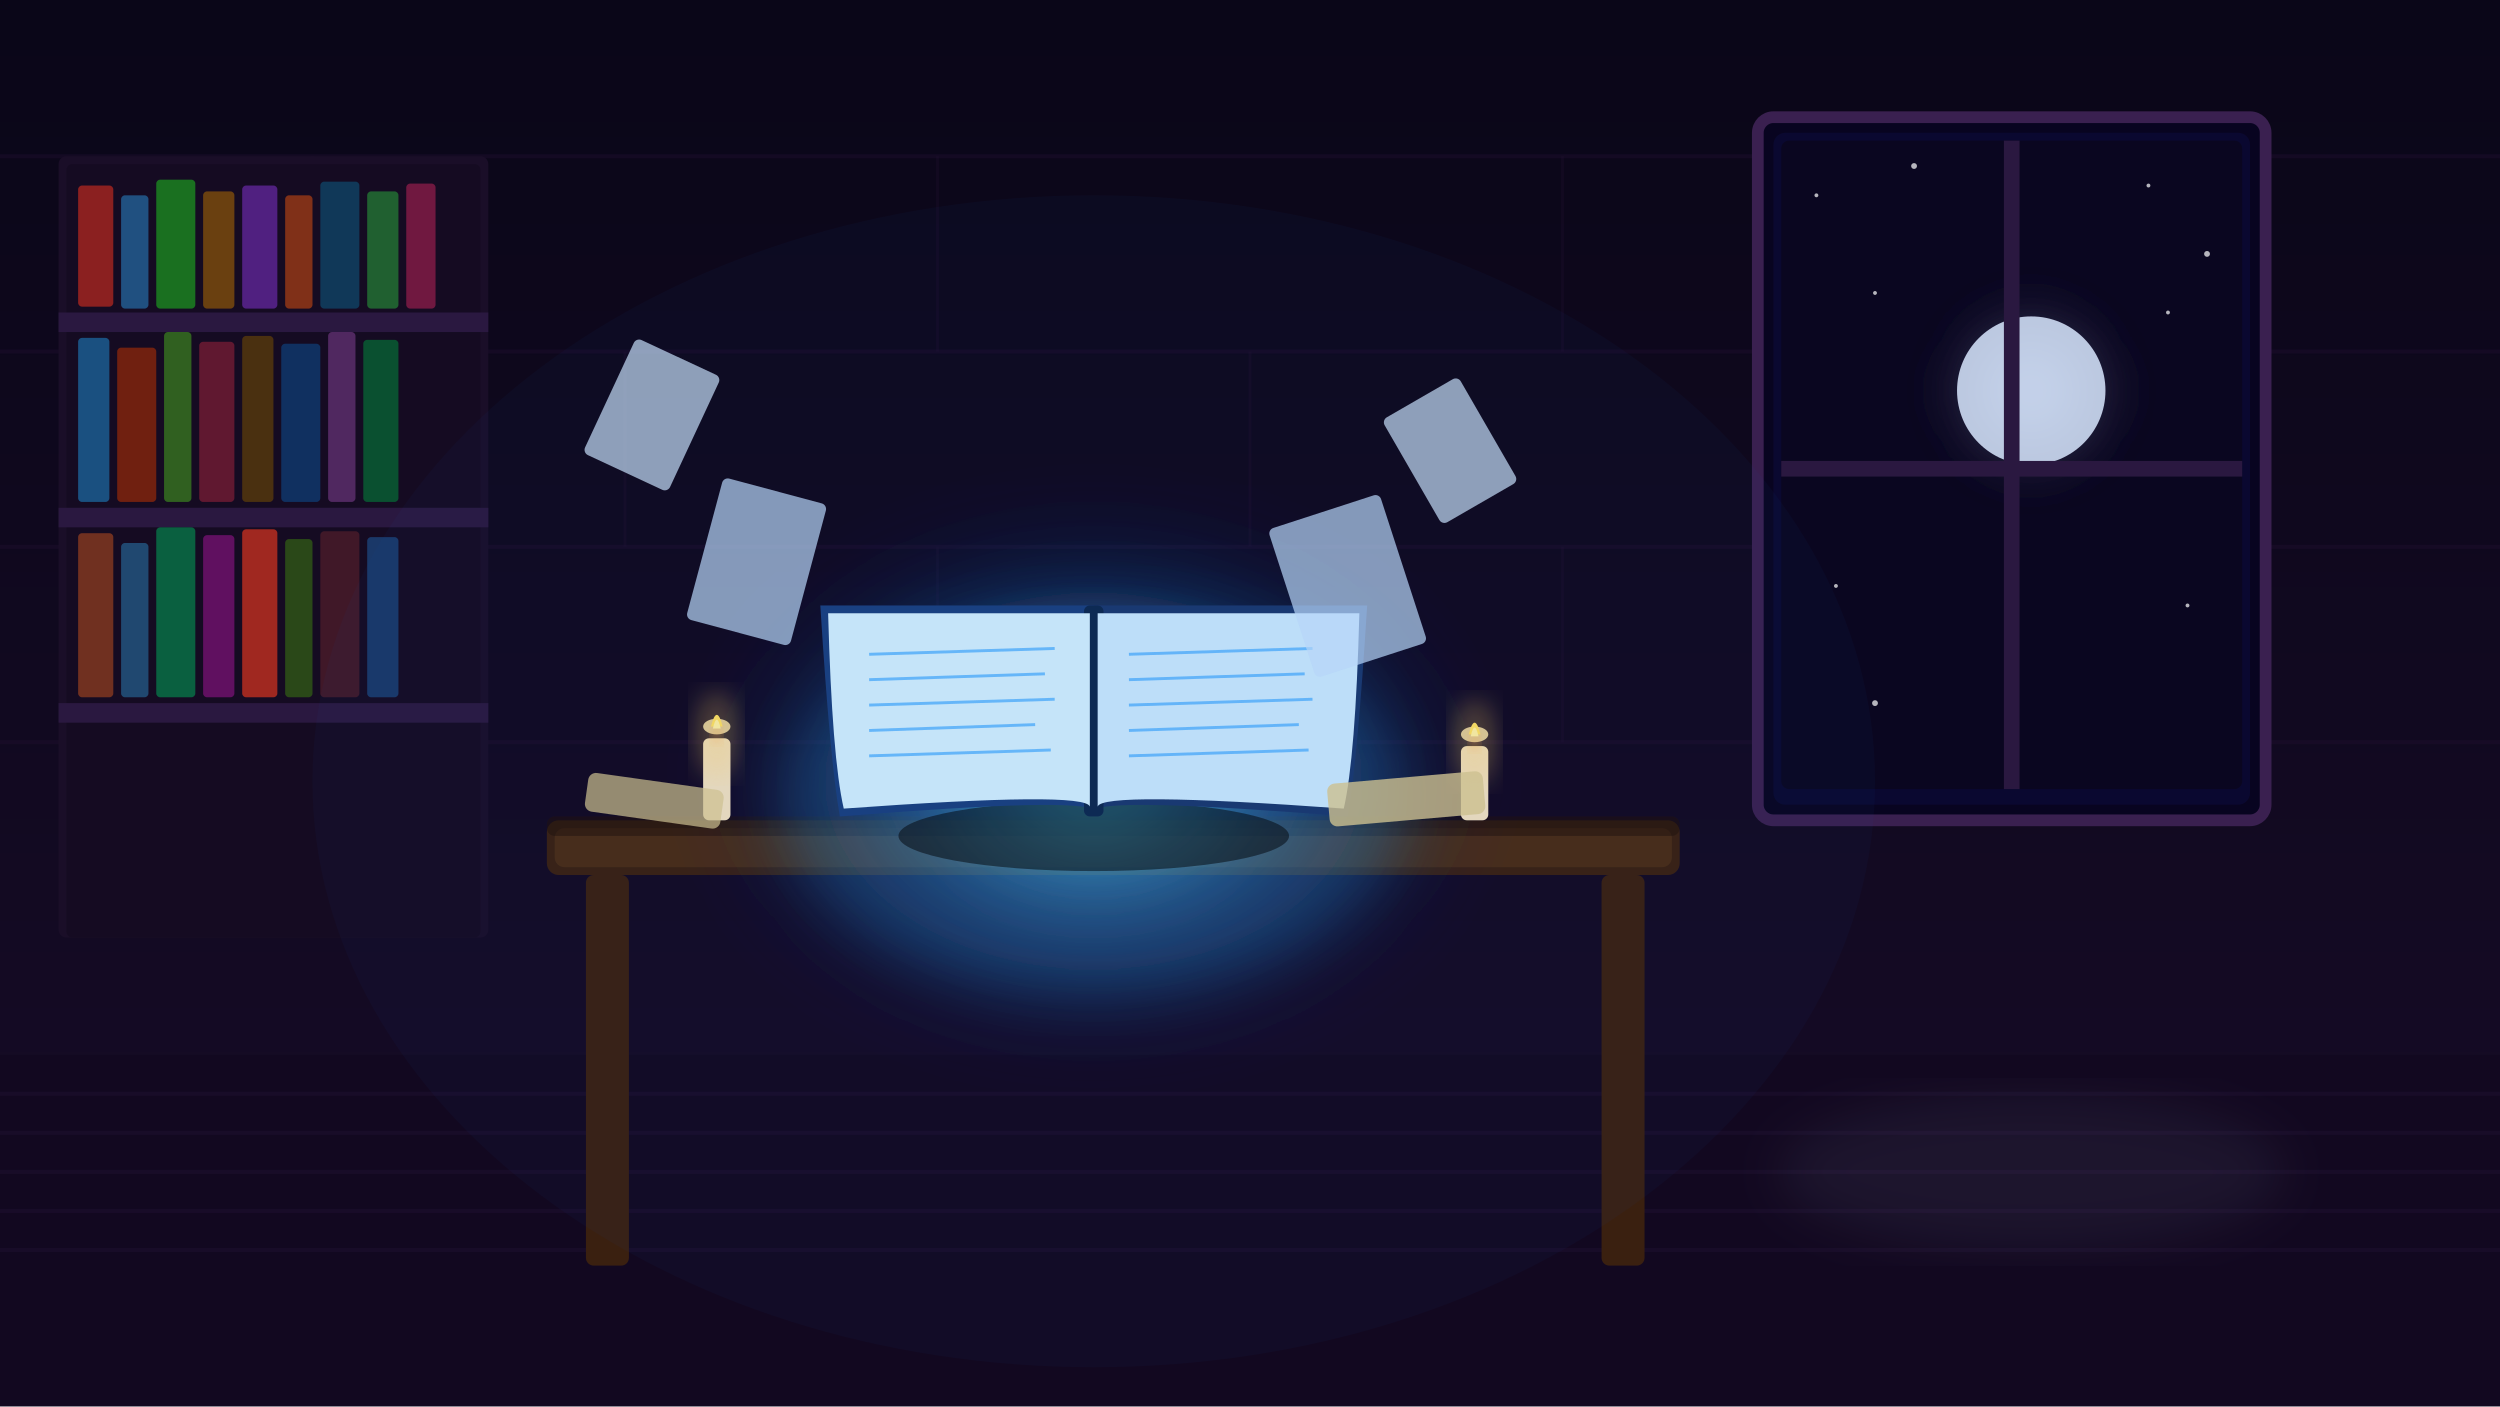
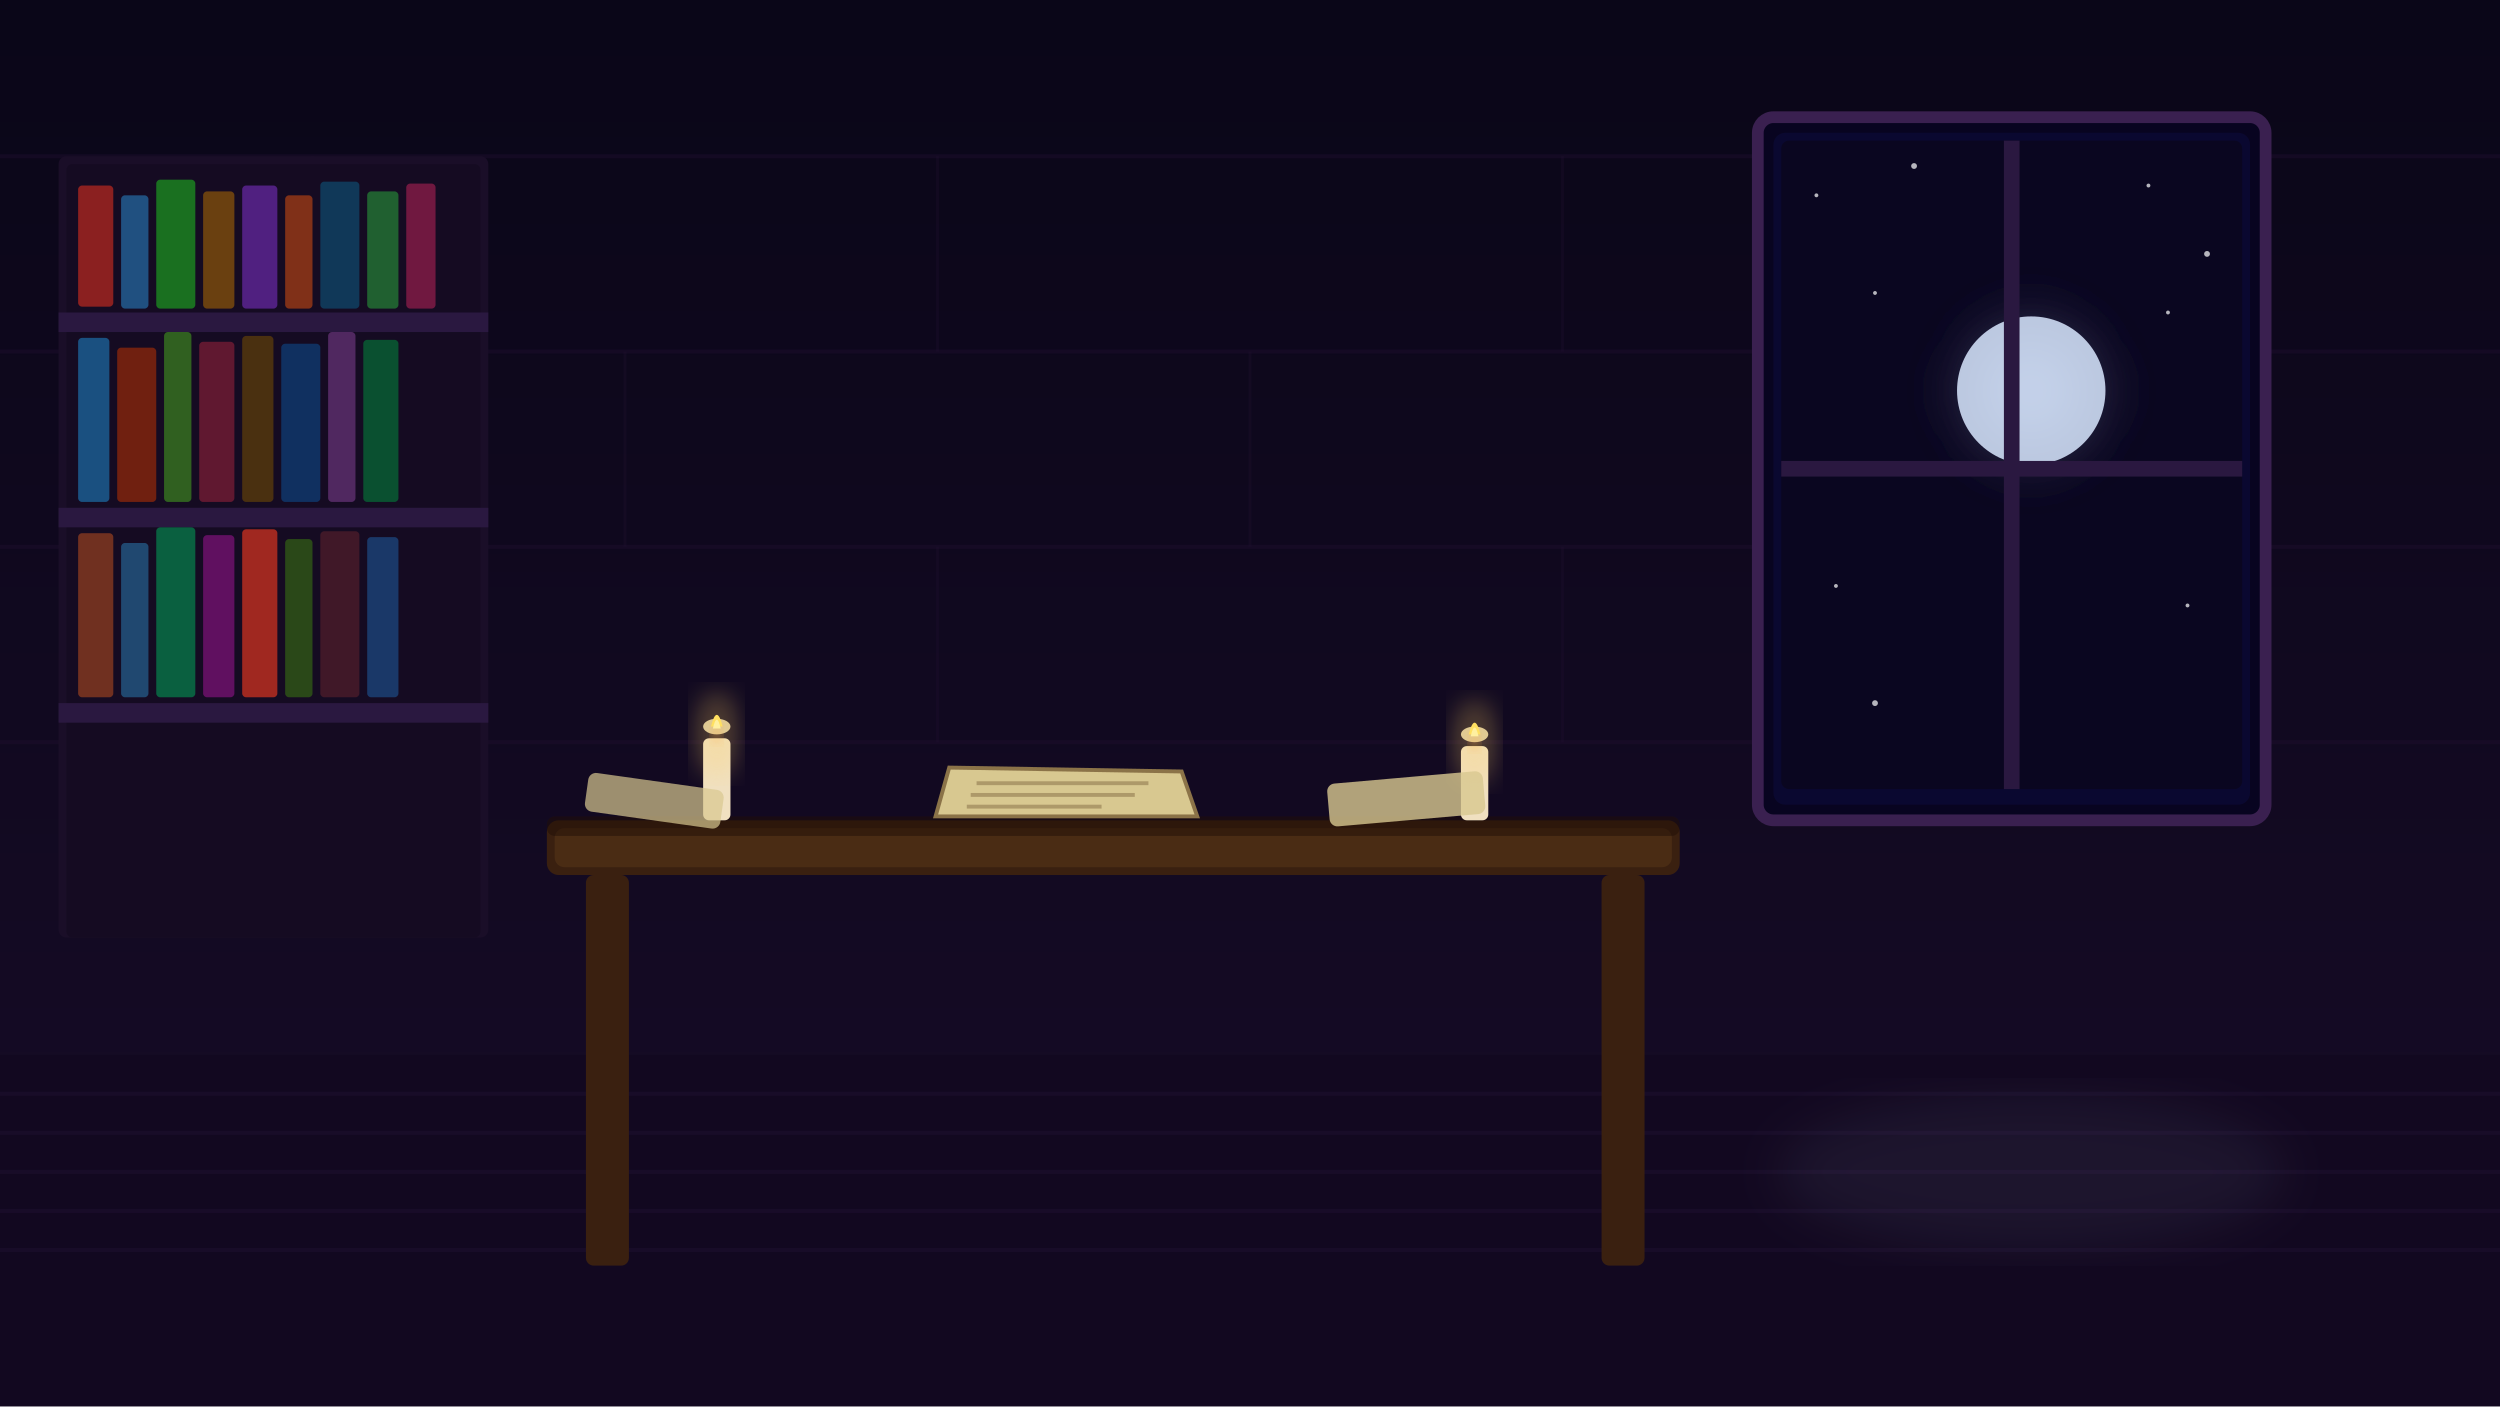
<svg xmlns="http://www.w3.org/2000/svg" viewBox="0 0 1280 720">
  <defs>
    <linearGradient id="roomBg" x1="0" y1="0" x2="0" y2="1">
      <stop offset="0%" stop-color="#0A0618" />
      <stop offset="100%" stop-color="#180C28" />
    </linearGradient>
-     <radialGradient id="bookGlow" cx="0.5" cy="0.5" r="0.5">
-       <stop offset="0%" stop-color="#60E8FF" stop-opacity="0.9" />
-       <stop offset="50%" stop-color="#2080D0" stop-opacity="0.4" />
-       <stop offset="100%" stop-color="#0030A0" stop-opacity="0" />
-     </radialGradient>
    <radialGradient id="candleGlow" cx="0.5" cy="0.5" r="0.5">
      <stop offset="0%" stop-color="#FFD070" stop-opacity="0.9" />
      <stop offset="100%" stop-color="#FF6000" stop-opacity="0" />
    </radialGradient>
    <radialGradient id="windowMoon" cx="0.5" cy="0.5" r="0.5">
      <stop offset="0%" stop-color="#C8D8FF" stop-opacity="0.6" />
      <stop offset="100%" stop-color="#080420" stop-opacity="0" />
    </radialGradient>
    <filter id="blur6">
      <feGaussianBlur stdDeviation="6" />
    </filter>
    <filter id="blur12">
      <feGaussianBlur stdDeviation="12" />
    </filter>
    <filter id="blur3">
      <feGaussianBlur stdDeviation="3" />
-     </filter>
-     <filter id="blur20">
-       <feGaussianBlur stdDeviation="20" />
    </filter>
  </defs>
  <rect width="1280" height="720" fill="url(#roomBg)" />
  <g stroke="#201030" stroke-width="2" opacity="0.4">
    <line x1="0" y1="80" x2="1280" y2="80" />
    <line x1="0" y1="180" x2="1280" y2="180" />
    <line x1="0" y1="280" x2="1280" y2="280" />
    <line x1="0" y1="380" x2="1280" y2="380" />
  </g>
  <g stroke="#201030" stroke-width="1.5" opacity="0.3">
    <line x1="160" y1="80" x2="160" y2="180" />
    <line x1="480" y1="80" x2="480" y2="180" />
    <line x1="800" y1="80" x2="800" y2="180" />
    <line x1="1120" y1="80" x2="1120" y2="180" />
    <line x1="320" y1="180" x2="320" y2="280" />
    <line x1="640" y1="180" x2="640" y2="280" />
    <line x1="960" y1="180" x2="960" y2="280" />
    <line x1="160" y1="280" x2="160" y2="380" />
    <line x1="480" y1="280" x2="480" y2="380" />
    <line x1="800" y1="280" x2="800" y2="380" />
    <line x1="1120" y1="280" x2="1120" y2="380" />
  </g>
  <rect x="0" y="540" width="1280" height="180" fill="#120820" />
  <g stroke="#1E1030" stroke-width="2" opacity="0.5">
    <line x1="0" y1="560" x2="1280" y2="560" />
    <line x1="0" y1="580" x2="1280" y2="580" />
    <line x1="0" y1="600" x2="1280" y2="600" />
    <line x1="0" y1="620" x2="1280" y2="620" />
    <line x1="0" y1="640" x2="1280" y2="640" />
  </g>
  <rect x="900" y="60" width="260" height="360" rx="8" fill="#080420" />
  <rect x="908" y="68" width="244" height="344" rx="6" fill="#0A0830" />
  <rect x="912" y="72" width="236" height="332" rx="4" fill="#0A0620" />
  <circle cx="1040" cy="200" r="55" fill="url(#windowMoon)" filter="url(#blur12)" />
  <circle cx="1040" cy="200" r="38" fill="#D8E8FF" opacity="0.85" />
  <line x1="1030" y1="72" x2="1030" y2="404" stroke="#2A1840" stroke-width="8" />
  <line x1="912" y1="240" x2="1148" y2="240" stroke="#2A1840" stroke-width="8" />
  <ellipse cx="1040" cy="600" rx="130" ry="40" fill="#C8D8FF" opacity="0.06" filter="url(#blur12)" />
  <rect x="900" y="60" width="260" height="360" rx="8" fill="none" stroke="#3A2050" stroke-width="6" />
  <g fill="#FFFFFF" opacity="0.7">
    <circle cx="930" cy="100" r="1" />
    <circle cx="980" cy="85" r="1.5" />
    <circle cx="1100" cy="95" r="1" />
    <circle cx="1130" cy="130" r="1.5" />
    <circle cx="960" cy="150" r="1" />
    <circle cx="1110" cy="160" r="1" />
    <circle cx="940" cy="300" r="1" />
    <circle cx="1120" cy="310" r="1" />
    <circle cx="960" cy="360" r="1.5" />
  </g>
  <rect x="30" y="80" width="220" height="400" rx="4" fill="#1A0E28" />
  <rect x="34" y="84" width="212" height="396" rx="3" fill="#150B22" />
  <rect x="30" y="160" width="220" height="10" fill="#2A1840" />
  <rect x="30" y="260" width="220" height="10" fill="#2A1840" />
  <rect x="30" y="360" width="220" height="10" fill="#2A1840" />
  <rect x="40" y="95" width="18" height="62" rx="2" fill="#8B2020" />
  <rect x="62" y="100" width="14" height="58" rx="2" fill="#205080" />
  <rect x="80" y="92" width="20" height="66" rx="2" fill="#1A7020" />
  <rect x="104" y="98" width="16" height="60" rx="2" fill="#6A4010" />
  <rect x="124" y="95" width="18" height="63" rx="2" fill="#502080" />
  <rect x="146" y="100" width="14" height="58" rx="2" fill="#803018" />
  <rect x="164" y="93" width="20" height="65" rx="2" fill="#103858" />
  <rect x="188" y="98" width="16" height="60" rx="2" fill="#206030" />
  <rect x="208" y="94" width="15" height="64" rx="2" fill="#701840" />
  <rect x="40" y="173" width="16" height="84" rx="2" fill="#1A5080" />
  <rect x="60" y="178" width="20" height="79" rx="2" fill="#702010" />
  <rect x="84" y="170" width="14" height="87" rx="2" fill="#306020" />
  <rect x="102" y="175" width="18" height="82" rx="2" fill="#601830" />
  <rect x="124" y="172" width="16" height="85" rx="2" fill="#4A3010" />
  <rect x="144" y="176" width="20" height="81" rx="2" fill="#103060" />
  <rect x="168" y="170" width="14" height="87" rx="2" fill="#502860" />
  <rect x="186" y="174" width="18" height="83" rx="2" fill="#0A5030" />
  <rect x="40" y="273" width="18" height="84" rx="2" fill="#703020" />
  <rect x="62" y="278" width="14" height="79" rx="2" fill="#204870" />
  <rect x="80" y="270" width="20" height="87" rx="2" fill="#0A6040" />
  <rect x="104" y="274" width="16" height="83" rx="2" fill="#601060" />
  <rect x="124" y="271" width="18" height="86" rx="2" fill="#A02820" />
  <rect x="146" y="276" width="14" height="81" rx="2" fill="#2A4818" />
  <rect x="164" y="272" width="20" height="85" rx="2" fill="#401828" />
  <rect x="188" y="275" width="16" height="82" rx="2" fill="#1A3868" />
  <rect x="280" y="420" width="580" height="28" rx="6" fill="#3A2010" />
  <rect x="284" y="424" width="572" height="20" rx="5" fill="#4A2C14" />
  <rect x="300" y="448" width="22" height="200" rx="4" fill="#3A2010" />
  <rect x="820" y="448" width="22" height="200" rx="4" fill="#3A2010" />
  <rect x="280" y="418" width="580" height="10" rx="4" fill="#200E06" opacity="0.5" />
-   <ellipse cx="560" cy="400" rx="200" ry="140" fill="url(#bookGlow)" filter="url(#blur20)" />
-   <ellipse cx="560" cy="410" rx="160" ry="100" fill="#40B8FF" opacity="0.15" filter="url(#blur12)" />
-   <ellipse cx="560" cy="428" rx="100" ry="18" fill="#000000" opacity="0.5" />
-   <path d="M 420 310 Q 425 390 430 418 Q 555 408 560 415 L 560 310 Z" fill="#1A4080" />
-   <path d="M 700 310 Q 695 390 690 418 Q 565 408 560 415 L 560 310 Z" fill="#1A3870" />
-   <rect x="555" y="310" width="10" height="108" rx="3" fill="#0D2850" />
-   <path d="M 424 314 Q 426 388 432 414 Q 556 405 558 413 L 558 314 Z" fill="#D0EEFF" />
-   <path d="M 696 314 Q 694 388 688 414 Q 564 405 562 413 L 562 314 Z" fill="#C8E8FF" />
-   <g stroke="#40A8FF" stroke-width="1.5" opacity="0.7">
-     <line x1="445" y1="335" x2="540" y2="332" />
-     <line x1="445" y1="348" x2="535" y2="345" />
-     <line x1="445" y1="361" x2="540" y2="358" />
-     <line x1="445" y1="374" x2="530" y2="371" />
-     <line x1="445" y1="387" x2="538" y2="384" />
-   </g>
-   <g stroke="#40A8FF" stroke-width="1.5" opacity="0.7">
-     <line x1="578" y1="335" x2="672" y2="332" />
-     <line x1="578" y1="348" x2="668" y2="345" />
-     <line x1="578" y1="361" x2="672" y2="358" />
-     <line x1="578" y1="374" x2="665" y2="371" />
-     <line x1="578" y1="387" x2="670" y2="384" />
-   </g>
-   <g opacity="0.7">
-     <rect x="660" y="260" width="60" height="80" rx="3" fill="#C0DEFF" transform="rotate(-18, 690, 300)" />
-     <rect x="360" y="250" width="55" height="75" rx="3" fill="#C0DEFF" transform="rotate(15, 387, 287)" />
-     <rect x="720" y="200" width="45" height="62" rx="3" fill="#D0E8FF" transform="rotate(-30, 742, 231)" />
-     <rect x="310" y="180" width="48" height="65" rx="3" fill="#D0E8FF" transform="rotate(25, 334, 212)" />
-   </g>
+   <path d="M486 393 L605 395 L613 418 L479 418 Z" fill="#d8c890" stroke="#8b7348" stroke-width="2" />
+   <path d="M500 401 H588 M497 407 H581 M495 413 H564" stroke="#8b7348" stroke-width="2" opacity=".55" />
  <rect x="360" y="378" width="14" height="42" rx="3" fill="#F0E0C0" />
  <ellipse cx="367" cy="372" rx="7" ry="4" fill="#D8C8A0" />
  <ellipse cx="367" cy="376" rx="3" ry="5" fill="url(#candleGlow)" filter="url(#blur3)" />
  <ellipse cx="367" cy="376" rx="12" ry="22" fill="#FFD060" opacity="0.25" filter="url(#blur6)" />
  <path d="M364 372 Q367 360 370 372" fill="#FFE060" />
  <path d="M365 373 Q367 364 369 373" fill="#FFF0A0" />
  <rect x="748" y="382" width="14" height="38" rx="3" fill="#F0E0C0" />
  <ellipse cx="755" cy="376" rx="7" ry="4" fill="#D8C8A0" />
  <ellipse cx="755" cy="380" rx="3" ry="5" fill="url(#candleGlow)" filter="url(#blur3)" />
  <ellipse cx="755" cy="380" rx="12" ry="22" fill="#FFD060" opacity="0.25" filter="url(#blur6)" />
  <path d="M752 376 Q755 364 758 376" fill="#FFE060" />
  <path d="M753 377 Q755 368 757 377" fill="#FFF0A0" />
  <rect x="680" y="398" width="80" height="22" rx="4" fill="#D8C890" opacity="0.8" transform="rotate(-5,720,409)" />
  <rect x="300" y="400" width="70" height="20" rx="4" fill="#D8C890" opacity="0.7" transform="rotate(8,335,410)" />
-   <ellipse cx="560" cy="400" rx="400" ry="300" fill="#1040A0" opacity="0.06" />
</svg>
